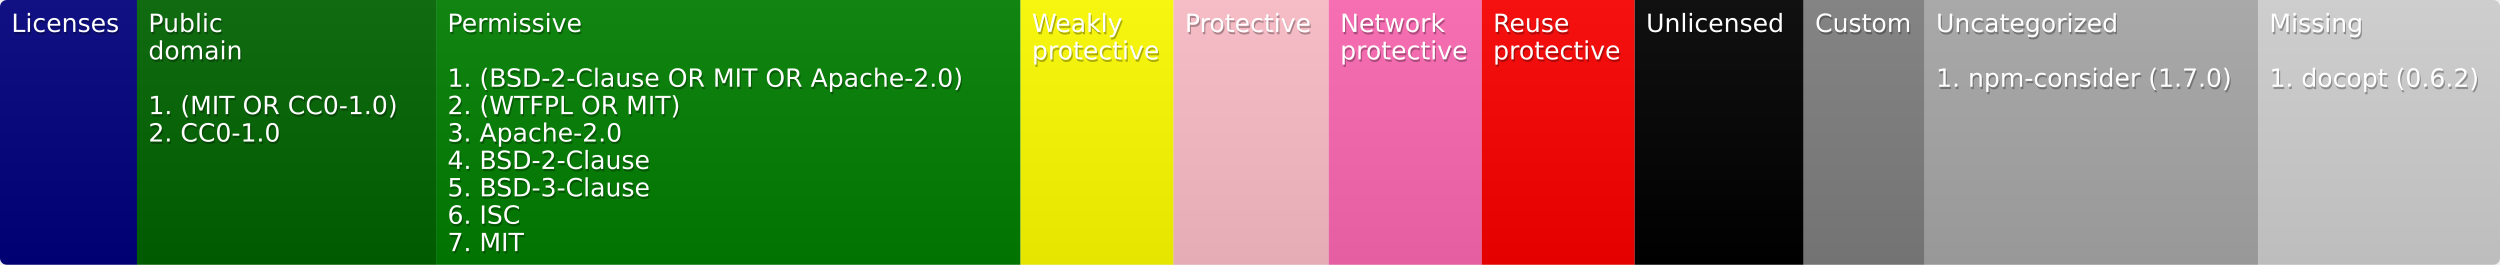
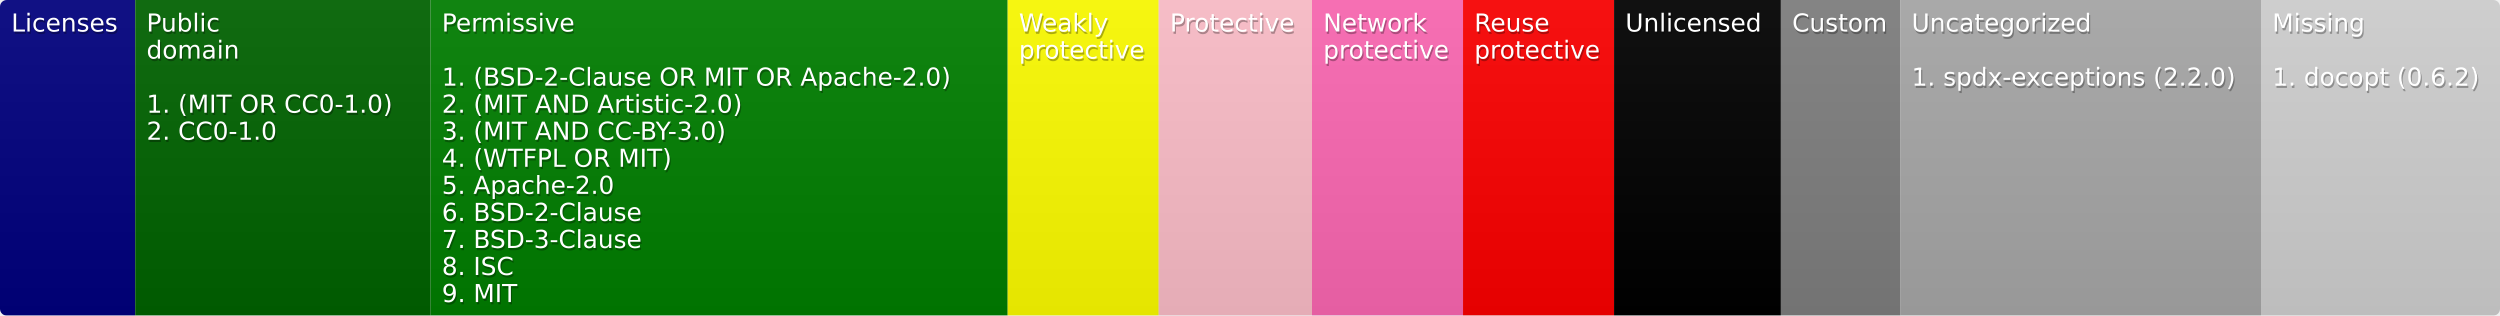
- <svg xmlns="http://www.w3.org/2000/svg" width="1095" height="116">
+ <svg xmlns="http://www.w3.org/2000/svg" width="1109" height="140">
  <defs>
    <linearGradient id="smooth" x2="0" y2="100%">
      <stop offset="0" stop-color="#aaa" stop-opacity=".1" />
      <stop offset="1" stop-opacity=".1" />
    </linearGradient>
    <style>text{font-size:11px;font-family:Verdana,DejaVu Sans,Geneva,sans-serif}text.shadow{fill:#010101;fill-opacity:.3}text.high{fill:#fff}</style>
    <mask id="round">
      <rect width="100%" height="100%" rx="3" fill="#fff" />
    </mask>
  </defs>
  <g id="bg" mask="url(#round)">
-     <path fill="navy" d="M0 0h60v116H0z" />
-     <path fill="#006400" d="M60 0h131v116H60z" />
-     <path fill="green" d="M191 0h256v116H191z" />
-     <path fill="#ff0" d="M447 0h67v116h-67z" />
-     <path fill="pink" d="M514 0h68v116h-68z" />
-     <path fill="#ff69b4" d="M582 0h67v116h-67z" />
-     <path fill="red" d="M649 0h67v116h-67z" />
-     <path d="M716 0h74v116h-74z" />
-     <path fill="gray" d="M790 0h53v116h-53z" />
-     <path fill="#a9a9a9" d="M843 0h146v116H843z" />
-     <path fill="#d3d3d3" d="M989 0h106v116H989z" />
-     <path fill="url(#smooth)" d="M0 0h1095v116H0z" />
+     <path fill="navy" d="M0 0h60v140H0z" />
+     <path fill="#006400" d="M60 0h131v140H60z" />
+     <path fill="green" d="M191 0h256v140H191z" />
+     <path fill="#ff0" d="M447 0h67v140h-67z" />
+     <path fill="pink" d="M514 0h68v140h-68z" />
+     <path fill="#ff69b4" d="M582 0h67v140h-67z" />
+     <path fill="red" d="M649 0h67v140h-67z" />
+     <path d="M716 0h74v140h-74z" />
+     <path fill="gray" d="M790 0h53v140h-53z" />
+     <path fill="#a9a9a9" d="M843 0h160v140H843z" />
+     <path fill="#d3d3d3" d="M1003 0h106v140h-106z" />
+     <path fill="url(#smooth)" d="M0 0h1109v140H0z" />
  </g>
  <g id="fg">
    <text class="shadow" x="5.5" y="15">Licenses</text>
    <text class="high" x="5" y="14">Licenses</text>
    <text class="shadow" x="65.5" y="15">Public</text>
    <text class="high" x="65" y="14">Public</text>
    <text class="shadow" x="65.5" y="27">domain</text>
    <text class="high" x="65" y="26">domain</text>
    <text class="shadow" x="65.5" y="51">1. (MIT OR CC0-1.0)</text>
    <text class="high" x="65" y="50">1. (MIT OR CC0-1.0)</text>
    <text class="shadow" x="65.5" y="63">2. CC0-1.0</text>
    <text class="high" x="65" y="62">2. CC0-1.0</text>
    <text class="shadow" x="196.5" y="15">Permissive</text>
    <text class="high" x="196" y="14">Permissive</text>
    <text class="shadow" x="196.5" y="39">1. (BSD-2-Clause OR MIT OR Apache-2.0)</text>
    <text class="high" x="196" y="38">1. (BSD-2-Clause OR MIT OR Apache-2.0)</text>
-     <text class="shadow" x="196.5" y="51">2. (WTFPL OR MIT)</text>
-     <text class="high" x="196" y="50">2. (WTFPL OR MIT)</text>
-     <text class="shadow" x="196.5" y="63">3. Apache-2.0</text>
-     <text class="high" x="196" y="62">3. Apache-2.0</text>
-     <text class="shadow" x="196.5" y="75">4. BSD-2-Clause</text>
-     <text class="high" x="196" y="74">4. BSD-2-Clause</text>
-     <text class="shadow" x="196.5" y="87">5. BSD-3-Clause</text>
-     <text class="high" x="196" y="86">5. BSD-3-Clause</text>
-     <text class="shadow" x="196.5" y="99">6. ISC</text>
-     <text class="high" x="196" y="98">6. ISC</text>
-     <text class="shadow" x="196.5" y="111">7. MIT</text>
-     <text class="high" x="196" y="110">7. MIT</text>
+     <text class="shadow" x="196.5" y="51">2. (MIT AND Artistic-2.0)</text>
+     <text class="high" x="196" y="50">2. (MIT AND Artistic-2.0)</text>
+     <text class="shadow" x="196.5" y="63">3. (MIT AND CC-BY-3.0)</text>
+     <text class="high" x="196" y="62">3. (MIT AND CC-BY-3.0)</text>
+     <text class="shadow" x="196.5" y="75">4. (WTFPL OR MIT)</text>
+     <text class="high" x="196" y="74">4. (WTFPL OR MIT)</text>
+     <text class="shadow" x="196.5" y="87">5. Apache-2.0</text>
+     <text class="high" x="196" y="86">5. Apache-2.0</text>
+     <text class="shadow" x="196.5" y="99">6. BSD-2-Clause</text>
+     <text class="high" x="196" y="98">6. BSD-2-Clause</text>
+     <text class="shadow" x="196.5" y="111">7. BSD-3-Clause</text>
+     <text class="high" x="196" y="110">7. BSD-3-Clause</text>
+     <text class="shadow" x="196.5" y="123">8. ISC</text>
+     <text class="high" x="196" y="122">8. ISC</text>
+     <text class="shadow" x="196.5" y="135">9. MIT</text>
+     <text class="high" x="196" y="134">9. MIT</text>
    <text class="shadow" x="452.5" y="15">Weakly</text>
    <text class="high" x="452" y="14">Weakly</text>
    <text class="shadow" x="452.5" y="27">protective</text>
    <text class="high" x="452" y="26">protective</text>
    <text class="shadow" x="519.5" y="15">Protective</text>
    <text class="high" x="519" y="14">Protective</text>
    <text class="shadow" x="587.5" y="15">Network</text>
    <text class="high" x="587" y="14">Network</text>
    <text class="shadow" x="587.5" y="27">protective</text>
    <text class="high" x="587" y="26">protective</text>
    <text class="shadow" x="654.5" y="15">Reuse</text>
    <text class="high" x="654" y="14">Reuse</text>
    <text class="shadow" x="654.5" y="27">protective</text>
    <text class="high" x="654" y="26">protective</text>
    <text class="shadow" x="721.5" y="15">Unlicensed</text>
    <text class="high" x="721" y="14">Unlicensed</text>
    <text class="shadow" x="795.5" y="15">Custom</text>
    <text class="high" x="795" y="14">Custom</text>
    <text class="shadow" x="848.5" y="15">Uncategorized</text>
    <text class="high" x="848" y="14">Uncategorized</text>
-     <text class="shadow" x="848.5" y="39">1. npm-consider (1.7.0)</text>
-     <text class="high" x="848" y="38">1. npm-consider (1.7.0)</text>
-     <text class="shadow" x="994.5" y="15">Missing</text>
-     <text class="high" x="994" y="14">Missing</text>
-     <text class="shadow" x="994.5" y="39">1. docopt (0.6.2)</text>
-     <text class="high" x="994" y="38">1. docopt (0.6.2)</text>
+     <text class="shadow" x="848.5" y="39">1. spdx-exceptions (2.2.0)</text>
+     <text class="high" x="848" y="38">1. spdx-exceptions (2.2.0)</text>
+     <text class="shadow" x="1008.5" y="15">Missing</text>
+     <text class="high" x="1008" y="14">Missing</text>
+     <text class="shadow" x="1008.5" y="39">1. docopt (0.6.2)</text>
+     <text class="high" x="1008" y="38">1. docopt (0.6.2)</text>
  </g>
</svg>
